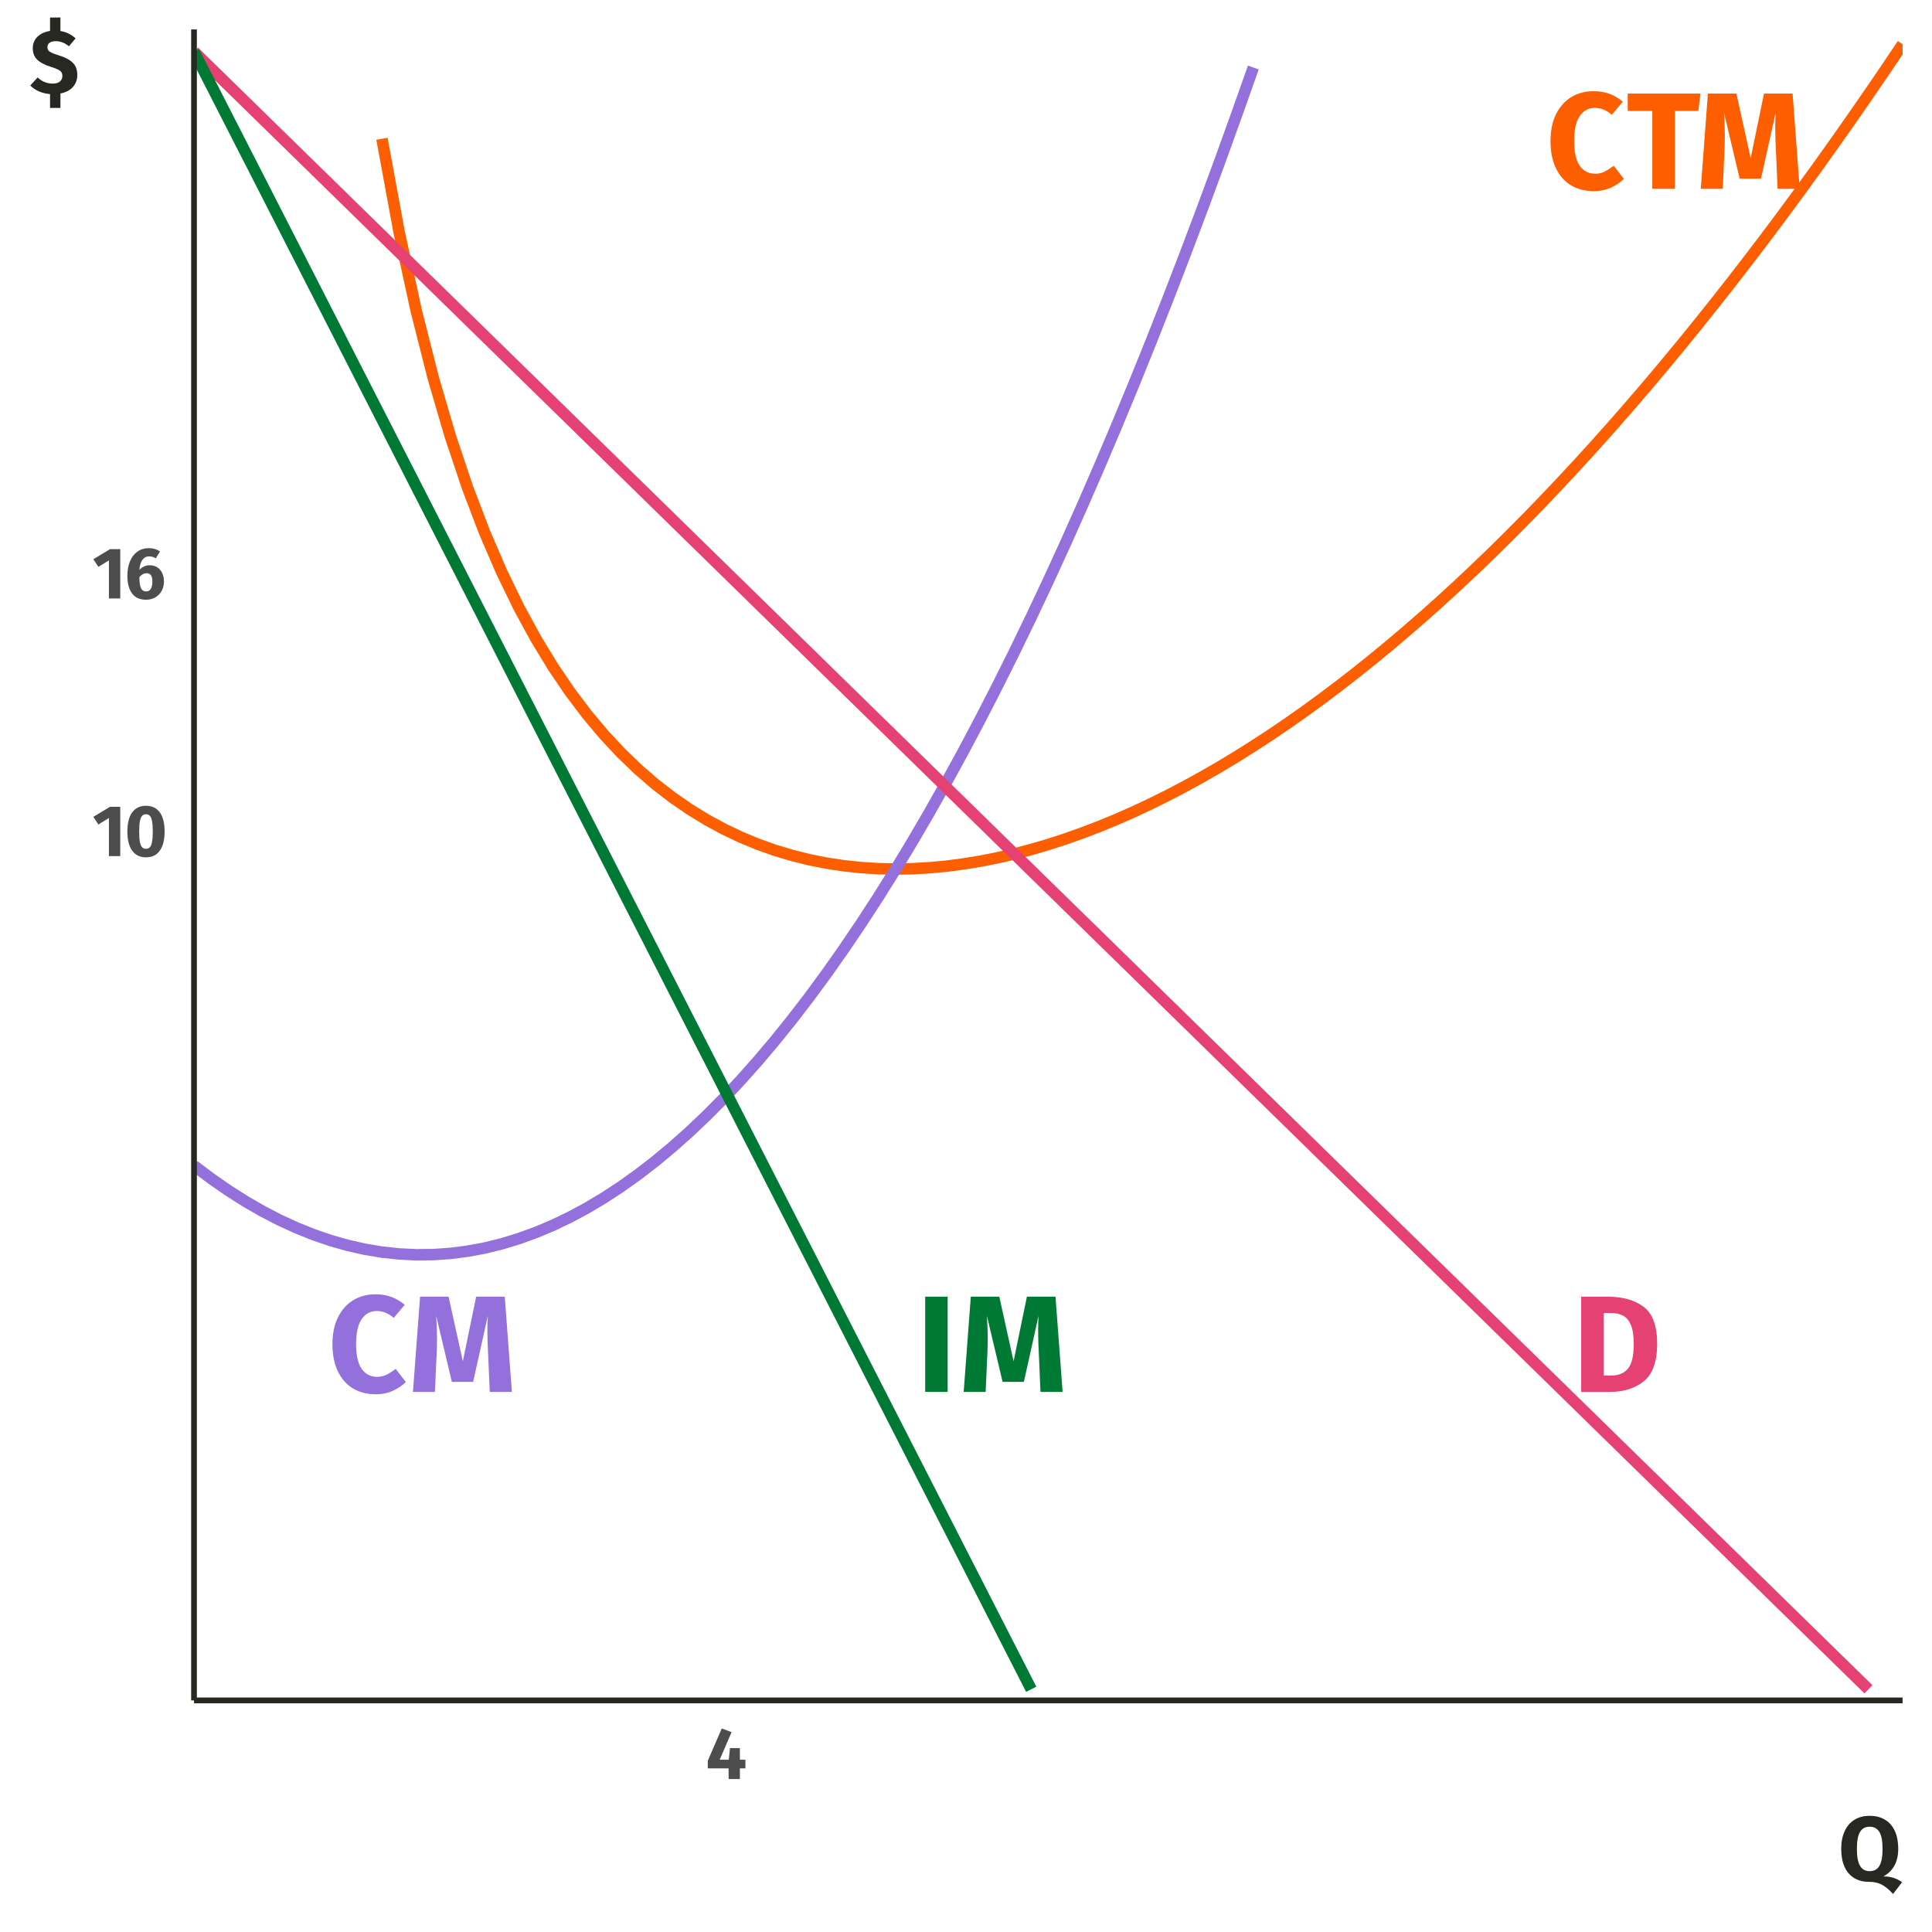
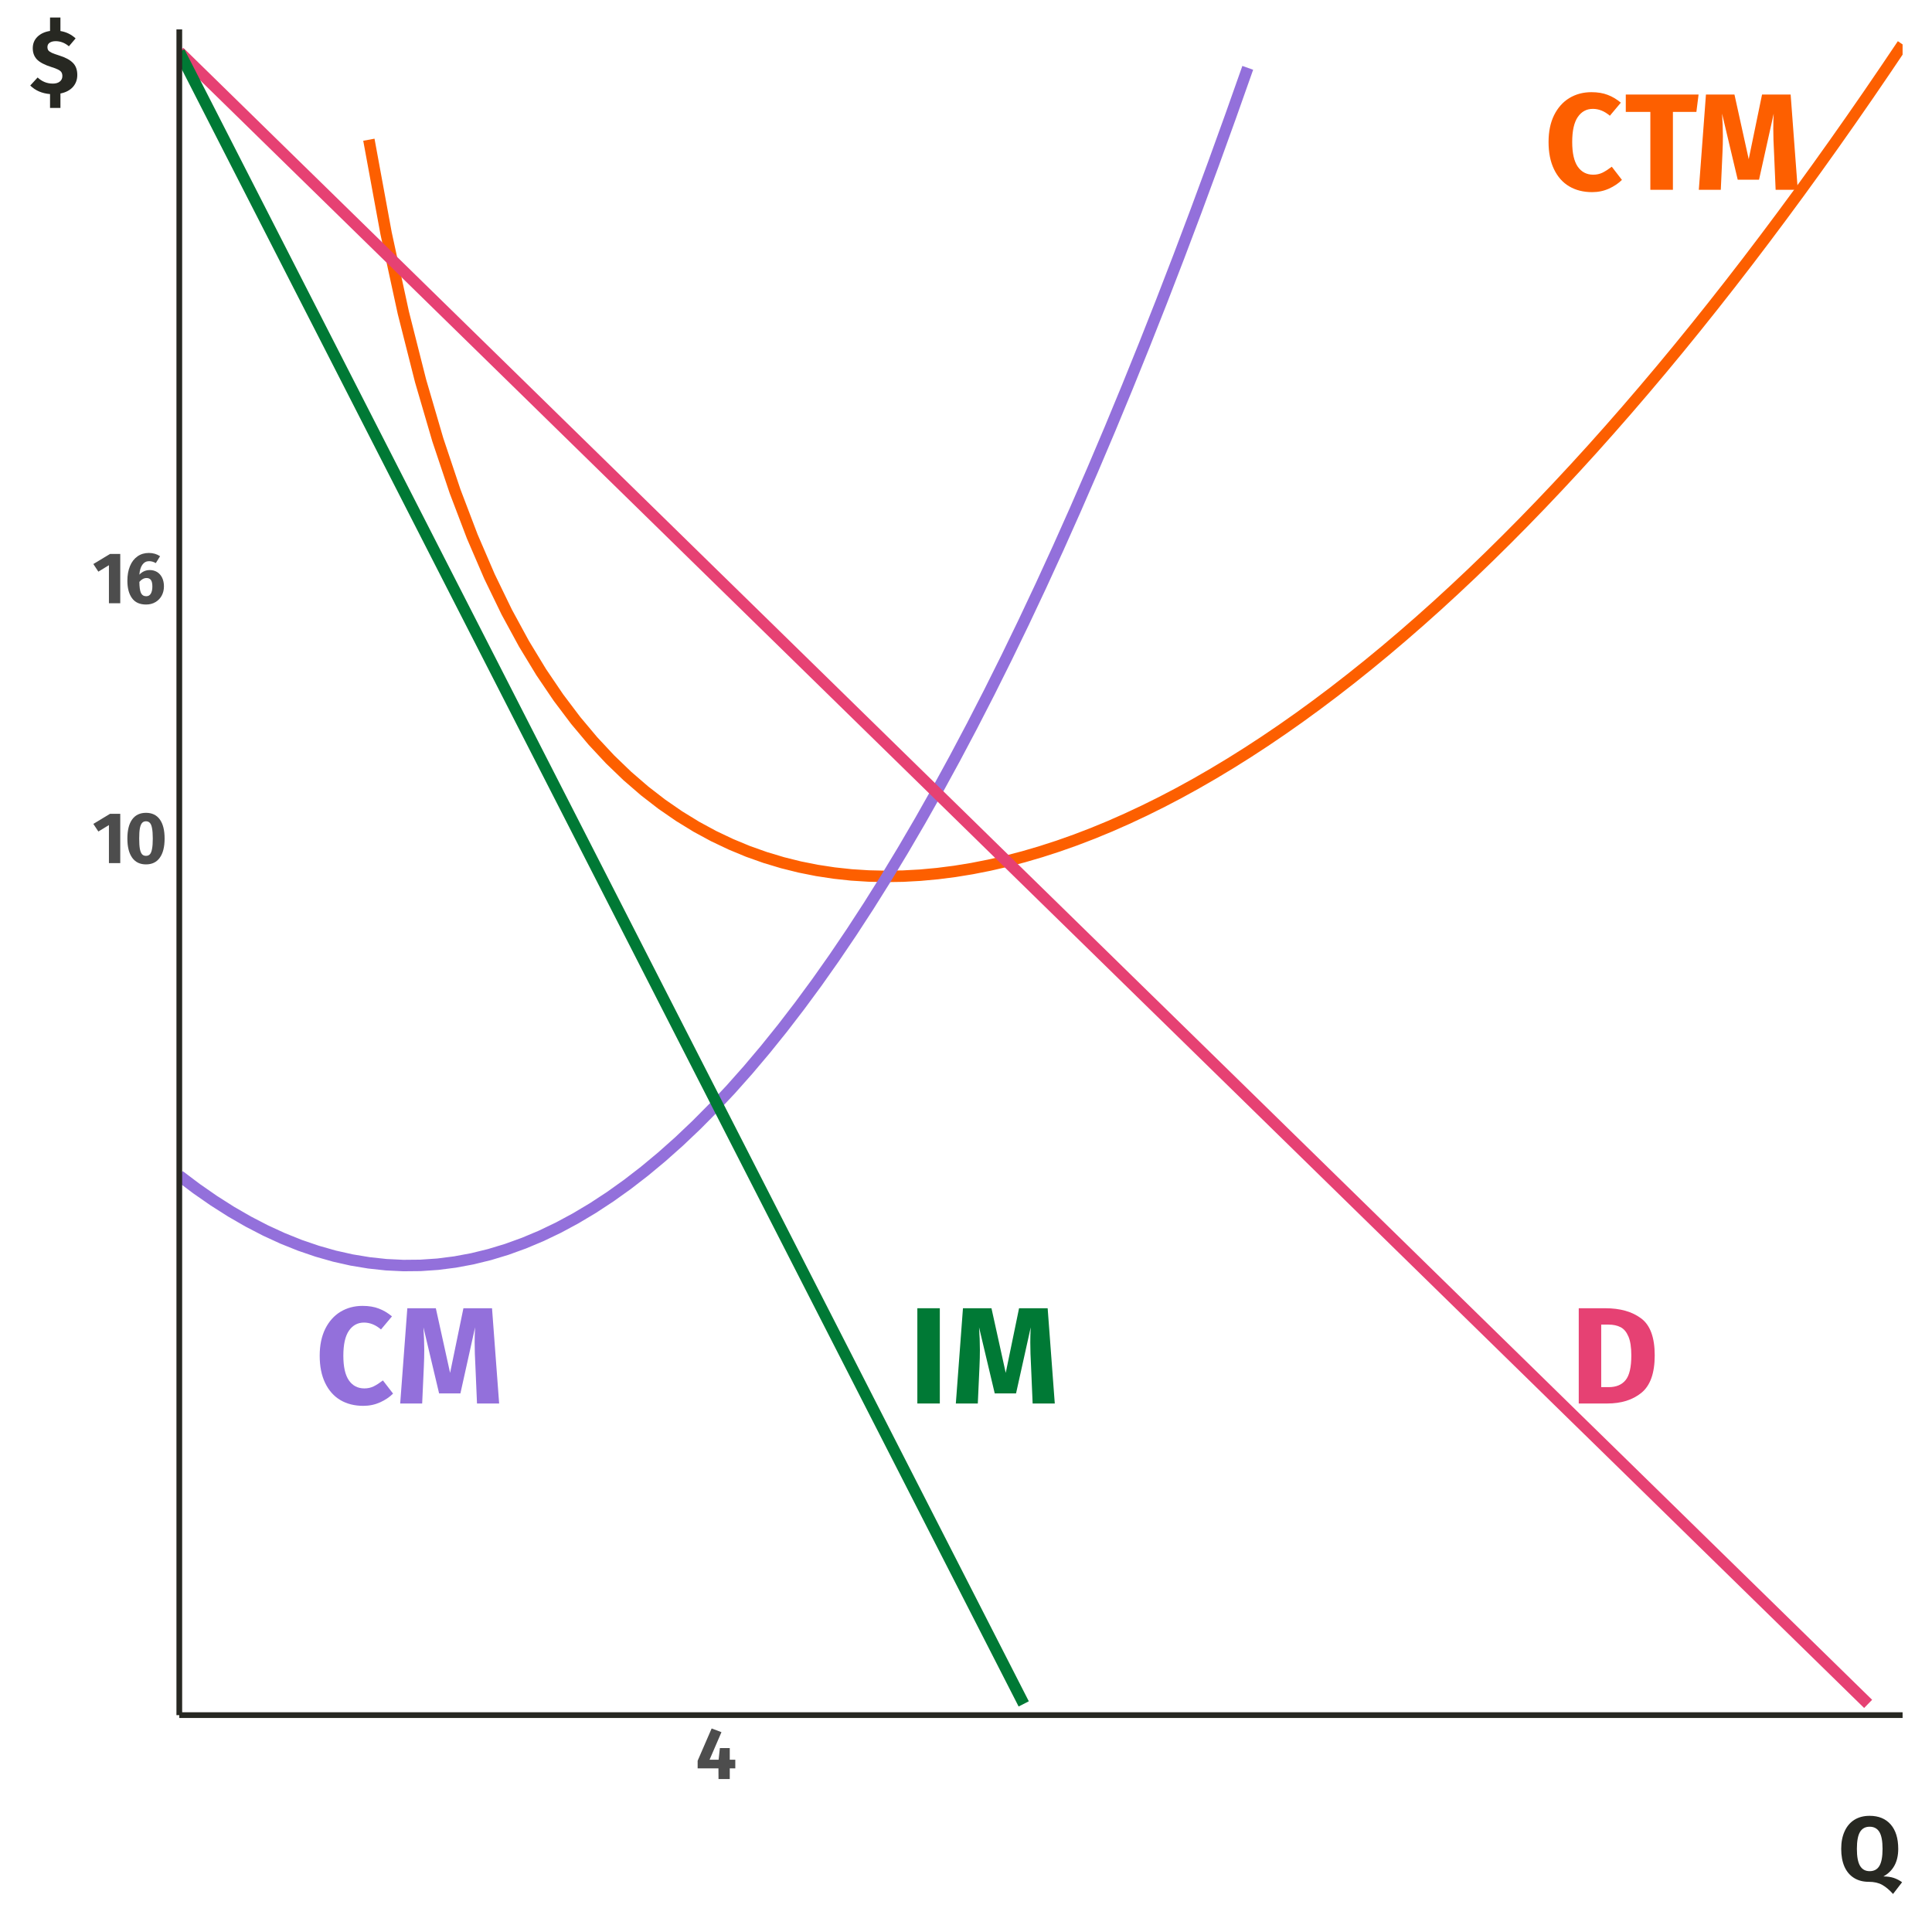
<svg xmlns="http://www.w3.org/2000/svg" xmlns:xlink="http://www.w3.org/1999/xlink" width="360" height="360" viewBox="0 0 360 360">
  <defs>
    <g>
      <g id="glyph-0-0">
        <path d="M 13.906 8.969 L 3.156 8.969 L 3.156 -26.891 L 13.906 -26.891 Z M 4.562 -25.562 L 4.562 7.625 L 12.516 7.625 L 12.516 -25.562 Z M 8.297 -11.547 C 9.316 -11.547 10.047 -11.27 10.484 -10.719 C 10.922 -10.176 11.141 -9.473 11.141 -8.609 C 11.141 -7.703 10.945 -7 10.562 -6.5 C 10.176 -6.008 9.555 -5.703 8.703 -5.578 L 8.703 -4.438 C 8.703 -4.25 8.641 -4.098 8.516 -3.984 C 8.391 -3.867 8.238 -3.812 8.062 -3.812 C 7.895 -3.812 7.742 -3.867 7.609 -3.984 C 7.484 -4.098 7.422 -4.25 7.422 -4.438 L 7.422 -6.578 C 8.328 -6.629 8.941 -6.797 9.266 -7.078 C 9.586 -7.359 9.75 -7.848 9.75 -8.547 C 9.75 -9.117 9.641 -9.555 9.422 -9.859 C 9.203 -10.172 8.789 -10.328 8.188 -10.328 C 7.695 -10.328 7.254 -10.227 6.859 -10.031 C 6.723 -9.988 6.613 -9.969 6.531 -9.969 C 6.344 -9.969 6.191 -10.02 6.078 -10.125 C 5.973 -10.238 5.922 -10.379 5.922 -10.547 C 5.922 -10.867 6.172 -11.113 6.672 -11.281 C 7.172 -11.457 7.711 -11.547 8.297 -11.547 Z M 8.062 -3.078 C 8.32 -3.078 8.535 -2.988 8.703 -2.812 C 8.879 -2.645 8.969 -2.43 8.969 -2.172 C 8.969 -1.898 8.879 -1.676 8.703 -1.5 C 8.535 -1.32 8.32 -1.234 8.062 -1.234 C 7.812 -1.234 7.598 -1.32 7.422 -1.5 C 7.254 -1.676 7.172 -1.898 7.172 -2.172 C 7.172 -2.43 7.254 -2.645 7.422 -2.812 C 7.598 -2.988 7.812 -3.078 8.062 -3.078 Z M 8.062 -3.078 " />
      </g>
      <g id="glyph-0-1">
-         <path d="M 8.828 -18.188 C 9.992 -18.188 11.004 -18.02 11.859 -17.688 C 12.723 -17.363 13.539 -16.879 14.312 -16.234 L 12.266 -13.797 C 11.273 -14.648 10.219 -15.078 9.094 -15.078 C 7.914 -15.078 6.977 -14.566 6.281 -13.547 C 5.594 -12.535 5.25 -10.988 5.25 -8.906 C 5.25 -6.844 5.594 -5.312 6.281 -4.312 C 6.977 -3.312 7.941 -2.812 9.172 -2.812 C 9.797 -2.812 10.367 -2.938 10.891 -3.188 C 11.41 -3.445 11.988 -3.816 12.625 -4.297 L 14.516 -1.844 C 13.867 -1.195 13.066 -0.656 12.109 -0.219 C 11.148 0.219 10.102 0.438 8.969 0.438 C 7.32 0.438 5.895 0.078 4.688 -0.641 C 3.477 -1.359 2.535 -2.422 1.859 -3.828 C 1.18 -5.234 0.844 -6.926 0.844 -8.906 C 0.844 -10.844 1.188 -12.508 1.875 -13.906 C 2.57 -15.301 3.52 -16.363 4.719 -17.094 C 5.926 -17.82 7.297 -18.188 8.828 -18.188 Z M 8.828 -18.188 " />
+         <path d="M 8.828 -18.188 C 9.992 -18.188 11.004 -18.02 11.859 -17.688 C 12.723 -17.363 13.539 -16.879 14.312 -16.234 L 12.266 -13.797 C 11.273 -14.648 10.219 -15.078 9.094 -15.078 C 7.914 -15.078 6.977 -14.566 6.281 -13.547 C 5.594 -12.535 5.25 -10.988 5.25 -8.906 C 5.25 -6.844 5.594 -5.312 6.281 -4.312 C 6.977 -3.312 7.941 -2.812 9.172 -2.812 C 9.797 -2.812 10.367 -2.938 10.891 -3.188 C 11.41 -3.445 11.988 -3.816 12.625 -4.297 L 14.516 -1.844 C 13.867 -1.195 13.066 -0.656 12.109 -0.219 C 11.148 0.215 10.102 0.438 8.969 0.438 C 7.32 0.438 5.895 0.074 4.688 -0.641 C 3.477 -1.359 2.535 -2.422 1.859 -3.828 C 1.18 -5.234 0.844 -6.926 0.844 -8.906 C 0.844 -10.844 1.188 -12.508 1.875 -13.906 C 2.57 -15.301 3.52 -16.363 4.719 -17.094 C 5.926 -17.82 7.297 -18.188 8.828 -18.188 Z M 8.828 -18.188 " />
      </g>
      <g id="glyph-0-2">
        <path d="M 13.391 -14.516 L 9.016 -14.516 L 9.016 0 L 4.812 0 L 4.812 -14.516 L 0.234 -14.516 L 0.234 -17.75 L 13.797 -17.75 Z M 13.391 -14.516 " />
      </g>
      <g id="glyph-0-3">
        <path d="M 19.281 0 L 15.156 0 L 14.859 -6.938 C 14.766 -8.594 14.719 -10.07 14.719 -11.375 C 14.719 -12.363 14.742 -13.301 14.797 -14.188 L 12.062 -1.875 L 8.094 -1.875 L 5.172 -14.188 C 5.273 -12.695 5.328 -11.297 5.328 -9.984 C 5.328 -8.992 5.301 -7.961 5.25 -6.891 L 4.938 0 L 0.844 0 L 2.172 -17.75 L 7.484 -17.75 L 10.141 -5.703 L 12.625 -17.75 L 17.953 -17.75 Z M 19.281 0 " />
      </g>
      <g id="glyph-0-4">
        <path d="M 6.609 -17.75 C 9.391 -17.75 11.617 -17.117 13.297 -15.859 C 14.984 -14.609 15.828 -12.312 15.828 -8.969 C 15.828 -5.664 15.004 -3.344 13.359 -2 C 11.723 -0.664 9.598 0 6.984 0 L 1.672 0 L 1.672 -17.75 Z M 5.859 -14.703 L 5.859 -3.047 L 7.25 -3.047 C 8.633 -3.047 9.68 -3.477 10.391 -4.344 C 11.109 -5.207 11.469 -6.75 11.469 -8.969 C 11.469 -10.488 11.285 -11.664 10.922 -12.5 C 10.566 -13.332 10.082 -13.906 9.469 -14.219 C 8.852 -14.539 8.098 -14.703 7.203 -14.703 Z M 5.859 -14.703 " />
      </g>
      <g id="glyph-0-5">
        <path d="M 5.859 0 L 1.672 0 L 1.672 -17.75 L 5.859 -17.75 Z M 5.859 0 " />
      </g>
      <g id="glyph-1-0">
        <path d="M 7.375 4.75 L 1.672 4.75 L 1.672 -14.266 L 7.375 -14.266 Z M 2.422 -13.562 L 2.422 4.047 L 6.641 4.047 L 6.641 -13.562 Z M 4.406 -6.125 C 4.945 -6.125 5.332 -5.977 5.562 -5.688 C 5.789 -5.406 5.906 -5.031 5.906 -4.562 C 5.906 -4.082 5.801 -3.711 5.594 -3.453 C 5.395 -3.191 5.07 -3.031 4.625 -2.969 L 4.625 -2.359 C 4.625 -2.254 4.586 -2.172 4.516 -2.109 C 4.453 -2.055 4.375 -2.031 4.281 -2.031 C 4.188 -2.031 4.102 -2.055 4.031 -2.109 C 3.969 -2.172 3.938 -2.254 3.938 -2.359 L 3.938 -3.5 C 4.414 -3.52 4.738 -3.602 4.906 -3.75 C 5.082 -3.906 5.172 -4.172 5.172 -4.547 C 5.172 -4.836 5.113 -5.066 5 -5.234 C 4.883 -5.398 4.664 -5.484 4.344 -5.484 C 4.082 -5.484 3.848 -5.43 3.641 -5.328 C 3.566 -5.297 3.508 -5.281 3.469 -5.281 C 3.363 -5.281 3.281 -5.312 3.219 -5.375 C 3.164 -5.438 3.141 -5.508 3.141 -5.594 C 3.141 -5.77 3.27 -5.898 3.531 -5.984 C 3.801 -6.078 4.094 -6.125 4.406 -6.125 Z M 4.281 -1.625 C 4.414 -1.625 4.523 -1.578 4.609 -1.484 C 4.703 -1.398 4.75 -1.289 4.75 -1.156 C 4.75 -1.008 4.703 -0.891 4.609 -0.797 C 4.523 -0.703 4.414 -0.656 4.281 -0.656 C 4.145 -0.656 4.031 -0.703 3.938 -0.797 C 3.852 -0.891 3.812 -1.008 3.812 -1.156 C 3.812 -1.289 3.852 -1.398 3.938 -1.484 C 4.031 -1.578 4.145 -1.625 4.281 -1.625 Z M 4.281 -1.625 " />
      </g>
      <g id="glyph-1-1">
        <path d="M 5.188 0 L 3.078 0 L 3.078 -7.094 L 1.109 -5.891 L 0.172 -7.312 L 3.281 -9.188 L 5.188 -9.188 Z M 5.188 0 " />
      </g>
      <g id="glyph-1-2">
        <path d="M 3.984 -9.375 C 5.109 -9.375 5.969 -8.961 6.562 -8.141 C 7.156 -7.316 7.453 -6.129 7.453 -4.578 C 7.453 -3.035 7.156 -1.848 6.562 -1.016 C 5.969 -0.18 5.109 0.234 3.984 0.234 C 2.859 0.234 2 -0.18 1.406 -1.016 C 0.812 -1.848 0.516 -3.035 0.516 -4.578 C 0.516 -6.129 0.812 -7.316 1.406 -8.141 C 2 -8.961 2.859 -9.375 3.984 -9.375 Z M 3.984 -7.797 C 3.672 -7.797 3.426 -7.691 3.25 -7.484 C 3.07 -7.285 2.938 -6.953 2.844 -6.484 C 2.758 -6.023 2.719 -5.391 2.719 -4.578 C 2.719 -3.766 2.758 -3.125 2.844 -2.656 C 2.938 -2.188 3.07 -1.852 3.25 -1.656 C 3.426 -1.457 3.672 -1.359 3.984 -1.359 C 4.285 -1.359 4.523 -1.453 4.703 -1.641 C 4.891 -1.836 5.023 -2.172 5.109 -2.641 C 5.203 -3.109 5.25 -3.754 5.25 -4.578 C 5.25 -5.398 5.203 -6.047 5.109 -6.516 C 5.023 -6.984 4.891 -7.312 4.703 -7.5 C 4.523 -7.695 4.285 -7.797 3.984 -7.797 Z M 3.984 -7.797 " />
      </g>
      <g id="glyph-1-3">
        <path d="M 4.688 -6.188 C 5.195 -6.188 5.648 -6.066 6.047 -5.828 C 6.441 -5.586 6.754 -5.238 6.984 -4.781 C 7.211 -4.32 7.328 -3.773 7.328 -3.141 C 7.328 -2.516 7.191 -1.945 6.922 -1.438 C 6.648 -0.926 6.258 -0.52 5.75 -0.219 C 5.25 0.082 4.664 0.234 4 0.234 C 2.82 0.234 1.945 -0.16 1.375 -0.953 C 0.801 -1.742 0.516 -2.828 0.516 -4.203 C 0.516 -5.234 0.676 -6.141 1 -6.922 C 1.32 -7.703 1.785 -8.305 2.391 -8.734 C 2.992 -9.16 3.703 -9.375 4.516 -9.375 C 5.305 -9.375 6.004 -9.172 6.609 -8.766 L 5.812 -7.484 C 5.406 -7.723 4.988 -7.844 4.562 -7.844 C 4.051 -7.844 3.633 -7.625 3.312 -7.188 C 3 -6.75 2.812 -6.129 2.75 -5.328 C 3.289 -5.898 3.938 -6.188 4.688 -6.188 Z M 4.031 -1.312 C 4.406 -1.312 4.688 -1.469 4.875 -1.781 C 5.07 -2.102 5.172 -2.547 5.172 -3.109 C 5.172 -3.68 5.082 -4.086 4.906 -4.328 C 4.727 -4.578 4.457 -4.703 4.094 -4.703 C 3.602 -4.703 3.156 -4.461 2.75 -3.984 C 2.758 -3.016 2.859 -2.328 3.047 -1.922 C 3.242 -1.516 3.57 -1.312 4.031 -1.312 Z M 4.031 -1.312 " />
      </g>
      <g id="glyph-1-4">
        <path d="M 7.391 -1.984 L 6.359 -1.984 L 6.359 0 L 4.266 0 L 4.25 -1.984 L 0.375 -1.984 L 0.375 -3.406 L 2.984 -9.422 L 4.812 -8.734 L 2.594 -3.594 L 4.281 -3.594 L 4.516 -5.766 L 6.359 -5.766 L 6.359 -3.594 L 7.391 -3.594 Z M 7.391 -1.984 " />
      </g>
      <g id="glyph-2-0">
        <path d="M 9.234 5.953 L 2.094 5.953 L 2.094 -17.844 L 9.234 -17.844 Z M 3.031 -16.969 L 3.031 5.062 L 8.312 5.062 L 8.312 -16.969 Z M 5.516 -7.672 C 6.191 -7.672 6.672 -7.488 6.953 -7.125 C 7.242 -6.758 7.391 -6.289 7.391 -5.719 C 7.391 -5.113 7.258 -4.645 7 -4.312 C 6.75 -3.988 6.344 -3.785 5.781 -3.703 L 5.781 -2.938 C 5.781 -2.812 5.738 -2.711 5.656 -2.641 C 5.57 -2.566 5.473 -2.531 5.359 -2.531 C 5.242 -2.531 5.145 -2.566 5.062 -2.641 C 4.977 -2.711 4.938 -2.812 4.938 -2.938 L 4.938 -4.375 C 5.531 -4.406 5.938 -4.516 6.156 -4.703 C 6.375 -4.891 6.484 -5.211 6.484 -5.672 C 6.484 -6.047 6.406 -6.332 6.25 -6.531 C 6.102 -6.738 5.832 -6.844 5.438 -6.844 C 5.113 -6.844 4.82 -6.781 4.562 -6.656 C 4.469 -6.625 4.391 -6.609 4.328 -6.609 C 4.203 -6.609 4.102 -6.645 4.031 -6.719 C 3.957 -6.789 3.922 -6.883 3.922 -7 C 3.922 -7.219 4.086 -7.383 4.422 -7.5 C 4.766 -7.613 5.129 -7.672 5.516 -7.672 Z M 5.359 -2.047 C 5.523 -2.047 5.664 -1.988 5.781 -1.875 C 5.895 -1.758 5.953 -1.613 5.953 -1.438 C 5.953 -1.258 5.895 -1.109 5.781 -0.984 C 5.664 -0.867 5.523 -0.812 5.359 -0.812 C 5.18 -0.812 5.035 -0.867 4.922 -0.984 C 4.816 -1.109 4.766 -1.258 4.766 -1.438 C 4.766 -1.613 4.816 -1.758 4.922 -1.875 C 5.035 -1.988 5.18 -2.047 5.359 -2.047 Z M 5.359 -2.047 " />
      </g>
      <g id="glyph-2-1">
        <path d="M 8.422 -0.766 C 9.148 -0.766 9.785 -0.676 10.328 -0.5 C 10.879 -0.32 11.406 -0.051 11.906 0.312 L 10.219 2.5 C 9.57 1.77 8.906 1.207 8.219 0.812 C 7.539 0.426 6.695 0.234 5.688 0.234 C 4.633 0.234 3.723 -0.004 2.953 -0.484 C 2.18 -0.961 1.586 -1.66 1.172 -2.578 C 0.766 -3.504 0.562 -4.613 0.562 -5.906 C 0.562 -7.164 0.773 -8.258 1.203 -9.188 C 1.629 -10.125 2.238 -10.836 3.031 -11.328 C 3.82 -11.816 4.766 -12.062 5.859 -12.062 C 7.535 -12.062 8.844 -11.523 9.781 -10.453 C 10.719 -9.379 11.188 -7.863 11.188 -5.906 C 11.188 -3.5 10.266 -1.785 8.422 -0.766 Z M 3.484 -5.906 C 3.484 -4.445 3.68 -3.391 4.078 -2.734 C 4.473 -2.078 5.066 -1.75 5.859 -1.75 C 6.68 -1.75 7.285 -2.07 7.672 -2.719 C 8.066 -3.375 8.266 -4.438 8.266 -5.906 C 8.266 -7.363 8.066 -8.414 7.672 -9.062 C 7.273 -9.707 6.672 -10.031 5.859 -10.031 C 5.055 -10.031 4.457 -9.703 4.062 -9.047 C 3.676 -8.398 3.484 -7.352 3.484 -5.906 Z M 3.484 -5.906 " />
      </g>
      <g id="glyph-2-2">
        <path d="M 8.922 -3.406 C 8.922 -2.52 8.645 -1.77 8.094 -1.156 C 7.539 -0.551 6.77 -0.148 5.781 0.047 L 5.781 2.734 L 3.844 2.734 L 3.844 0.156 C 2.344 0.031 1.113 -0.5 0.156 -1.438 L 1.531 -2.938 C 2.344 -2.176 3.285 -1.797 4.359 -1.797 C 4.91 -1.797 5.344 -1.922 5.656 -2.172 C 5.977 -2.422 6.141 -2.766 6.141 -3.203 C 6.141 -3.484 6.082 -3.719 5.969 -3.906 C 5.852 -4.094 5.645 -4.258 5.344 -4.406 C 5.051 -4.562 4.629 -4.723 4.078 -4.891 C 2.828 -5.285 1.938 -5.754 1.406 -6.297 C 0.883 -6.848 0.625 -7.547 0.625 -8.391 C 0.625 -9.242 0.914 -9.957 1.5 -10.531 C 2.094 -11.102 2.875 -11.461 3.844 -11.609 L 3.844 -14.109 L 5.781 -14.109 L 5.781 -11.594 C 6.875 -11.414 7.816 -10.957 8.609 -10.219 L 7.359 -8.75 C 6.609 -9.383 5.785 -9.703 4.891 -9.703 C 4.422 -9.703 4.047 -9.602 3.766 -9.406 C 3.492 -9.219 3.359 -8.953 3.359 -8.609 C 3.359 -8.359 3.414 -8.148 3.531 -7.984 C 3.656 -7.828 3.867 -7.676 4.172 -7.531 C 4.484 -7.395 4.945 -7.227 5.562 -7.031 C 6.707 -6.676 7.551 -6.223 8.094 -5.672 C 8.645 -5.129 8.922 -4.375 8.922 -3.406 Z M 8.922 -3.406 " />
      </g>
    </g>
    <clipPath id="clip-0">
-       <path clip-rule="nonzero" d="M 70 7 L 354.523 7 L 354.523 163 L 70 163 Z M 70 7 " />
+       <path clip-rule="nonzero" d="M 67 7 L 354.52 7 L 354.52 165 L 67 165 Z M 67 7 " />
    </clipPath>
    <clipPath id="clip-1">
-       <path clip-rule="nonzero" d="M 36.152 11 L 235 11 L 235 235 L 36.152 235 Z M 36.152 11 " />
+       <path clip-rule="nonzero" d="M 33.41 11 L 234 11 L 234 237 L 33.41 237 Z M 33.41 11 " />
    </clipPath>
    <clipPath id="clip-2">
-       <path clip-rule="nonzero" d="M 36.152 8 L 350 8 L 350 316 L 36.152 316 Z M 36.152 8 " />
+       <path clip-rule="nonzero" d="M 33.41 8 L 350 8 L 350 319 L 33.41 319 Z M 33.41 8 " />
    </clipPath>
    <clipPath id="clip-3">
-       <path clip-rule="nonzero" d="M 36.152 8 L 194 8 L 194 316 L 36.152 316 Z M 36.152 8 " />
+       <path clip-rule="nonzero" d="M 33.41 8 L 192 8 L 192 319 L 33.41 319 Z M 33.41 8 " />
    </clipPath>
  </defs>
  <rect x="-36" y="-36" width="432" height="432" fill="rgb(100%, 100%, 100%)" fill-opacity="1" />
  <g clip-path="url(#clip-0)">
-     <path fill="none" stroke-width="2.134" stroke-linecap="butt" stroke-linejoin="round" stroke="rgb(99.216%, 37.255%, 0%)" stroke-opacity="1" stroke-miterlimit="10" d="M 71.172 25.855 L 74.355 43.156 L 77.539 57.816 L 80.723 70.391 L 83.906 81.273 L 87.09 90.781 L 90.273 99.141 L 93.457 106.531 L 96.641 113.098 L 99.824 118.957 L 103.008 124.195 L 106.191 128.895 L 109.375 133.117 L 112.559 136.91 L 115.742 140.32 L 118.926 143.383 L 122.109 146.133 L 125.293 148.594 L 128.477 150.793 L 131.66 152.746 L 134.844 154.473 L 138.027 155.988 L 141.211 157.309 L 144.395 158.441 L 147.582 159.398 L 150.766 160.191 L 153.949 160.824 L 157.133 161.309 L 160.316 161.652 L 163.5 161.855 L 166.684 161.93 L 169.867 161.875 L 173.051 161.703 L 176.234 161.41 L 179.418 161 L 182.602 160.484 L 185.785 159.855 L 188.969 159.125 L 192.152 158.293 L 195.336 157.359 L 198.52 156.328 L 201.703 155.199 L 204.887 153.98 L 208.07 152.668 L 211.254 151.266 L 214.438 149.773 L 217.621 148.195 L 220.805 146.527 L 223.988 144.777 L 227.172 142.945 L 230.355 141.027 L 233.539 139.027 L 236.723 136.949 L 239.906 134.789 L 243.09 132.551 L 246.273 130.23 L 249.457 127.836 L 252.641 125.363 L 255.824 122.816 L 259.008 120.191 L 262.191 117.492 L 265.379 114.719 L 268.562 111.871 L 271.746 108.949 L 274.93 105.953 L 278.113 102.887 L 281.297 99.746 L 284.48 96.535 L 287.664 93.25 L 290.848 89.895 L 294.031 86.469 L 297.215 82.973 L 300.398 79.406 L 303.582 75.77 L 306.766 72.062 L 309.949 68.285 L 313.133 64.441 L 316.316 60.527 L 319.5 56.543 L 322.684 52.492 L 325.867 48.371 L 329.051 44.184 L 332.234 39.93 L 335.418 35.605 L 338.602 31.215 L 341.785 26.754 L 344.969 22.227 L 348.152 17.633 L 351.336 12.973 L 354.52 8.246 " />
+     <path fill="none" stroke-width="2.134" stroke-linecap="butt" stroke-linejoin="round" stroke="rgb(99.216%, 37.255%, 0%)" stroke-opacity="1" stroke-miterlimit="10" d="M 68.734 26.035 L 71.945 43.488 L 75.156 58.277 L 78.367 70.961 L 81.578 81.941 L 84.789 91.531 L 88 99.965 L 91.211 107.422 L 94.422 114.047 L 97.633 119.953 L 100.844 125.242 L 104.055 129.98 L 107.266 134.238 L 110.477 138.066 L 113.688 141.508 L 116.898 144.598 L 120.109 147.371 L 123.32 149.855 L 126.531 152.07 L 129.742 154.043 L 132.953 155.785 L 136.168 157.312 L 139.379 158.645 L 142.59 159.785 L 145.801 160.75 L 149.012 161.551 L 152.223 162.191 L 155.434 162.68 L 158.645 163.027 L 161.855 163.23 L 165.066 163.305 L 168.277 163.254 L 171.488 163.078 L 174.699 162.781 L 177.91 162.371 L 181.121 161.848 L 184.332 161.215 L 187.543 160.477 L 190.754 159.637 L 193.965 158.695 L 197.176 157.656 L 200.387 156.52 L 203.598 155.289 L 206.809 153.965 L 210.02 152.547 L 213.23 151.043 L 216.445 149.449 L 219.656 147.77 L 222.867 146.004 L 226.078 144.152 L 229.289 142.219 L 232.5 140.203 L 235.711 138.105 L 238.922 135.926 L 242.133 133.668 L 245.344 131.328 L 248.555 128.914 L 251.766 126.418 L 254.977 123.848 L 258.188 121.203 L 261.398 118.477 L 264.609 115.68 L 267.82 112.809 L 271.031 109.859 L 274.242 106.84 L 277.453 103.742 L 280.664 100.574 L 283.875 97.336 L 287.086 94.023 L 290.297 90.637 L 293.508 87.184 L 296.723 83.656 L 299.934 80.055 L 303.145 76.387 L 306.355 72.648 L 309.566 68.84 L 312.777 64.961 L 315.988 61.012 L 319.199 56.992 L 322.41 52.906 L 325.621 48.75 L 328.832 44.523 L 332.043 40.23 L 335.254 35.871 L 338.465 31.438 L 341.676 26.941 L 344.887 22.375 L 348.098 17.742 L 351.309 13.039 L 354.52 8.273 " />
  </g>
  <g fill="rgb(99.216%, 37.255%, 0%)" fill-opacity="1">
-     <use xlink:href="#glyph-0-1" x="288.07" y="35.181" />
-     <use xlink:href="#glyph-0-2" x="303.07" y="35.181" />
-     <use xlink:href="#glyph-0-3" x="316.07" y="35.181" />
+     <use xlink:href="#glyph-0-1" x="287.707" y="35.364" />
+     <use xlink:href="#glyph-0-2" x="302.707" y="35.364" />
+     <use xlink:href="#glyph-0-3" x="315.707" y="35.364" />
  </g>
  <g clip-path="url(#clip-1)">
-     <path fill="none" stroke-width="2.134" stroke-linecap="butt" stroke-linejoin="round" stroke="rgb(57.647%, 43.922%, 85.882%)" stroke-opacity="1" stroke-miterlimit="10" d="M 36.152 217.211 L 39.336 219.609 L 42.52 221.82 L 45.703 223.844 L 48.887 225.68 L 52.07 227.332 L 55.254 228.793 L 58.438 230.07 L 61.621 231.16 L 64.805 232.062 L 67.988 232.781 L 71.172 233.309 L 74.355 233.652 L 77.539 233.809 L 80.723 233.777 L 83.906 233.559 L 87.09 233.152 L 90.273 232.562 L 93.457 231.781 L 96.641 230.816 L 99.824 229.664 L 103.008 228.328 L 106.191 226.801 L 109.375 225.09 L 112.559 223.188 L 115.742 221.102 L 118.926 218.832 L 122.109 216.371 L 125.293 213.723 L 128.477 210.891 L 131.66 207.871 L 134.844 204.664 L 138.027 201.27 L 141.211 197.688 L 144.395 193.922 L 147.582 189.965 L 150.766 185.824 L 153.949 181.496 L 157.133 176.98 L 160.316 172.281 L 163.5 167.391 L 166.684 162.316 L 169.867 157.055 L 173.051 151.605 L 176.234 145.969 L 179.418 140.148 L 182.602 134.137 L 185.785 127.941 L 188.969 121.559 L 192.152 114.988 L 195.336 108.23 L 198.52 101.289 L 201.703 94.156 L 204.887 86.84 L 208.07 79.336 L 211.254 71.645 L 214.438 63.77 L 217.621 55.703 L 220.805 47.453 L 223.988 39.016 L 227.172 30.391 L 230.355 21.578 L 233.539 12.578 " />
+     <path fill="none" stroke-width="2.134" stroke-linecap="butt" stroke-linejoin="round" stroke="rgb(57.647%, 43.922%, 85.882%)" stroke-opacity="1" stroke-miterlimit="10" d="M 33.41 219.074 L 36.621 221.492 L 39.832 223.723 L 43.043 225.766 L 46.254 227.617 L 49.465 229.281 L 52.676 230.758 L 55.887 232.047 L 59.102 233.145 L 62.312 234.059 L 65.523 234.781 L 68.734 235.312 L 71.945 235.66 L 75.156 235.816 L 78.367 235.785 L 81.578 235.566 L 84.789 235.156 L 88 234.559 L 91.211 233.773 L 94.422 232.801 L 97.633 231.637 L 100.844 230.289 L 104.055 228.75 L 107.266 227.02 L 110.477 225.105 L 113.688 223 L 116.898 220.707 L 120.109 218.227 L 123.32 215.555 L 126.531 212.699 L 129.742 209.652 L 132.953 206.414 L 136.168 202.992 L 139.379 199.379 L 142.59 195.578 L 145.801 191.59 L 149.012 187.41 L 152.223 183.047 L 155.434 178.492 L 158.645 173.746 L 161.855 168.816 L 165.066 163.695 L 168.277 158.387 L 171.488 152.891 L 174.699 147.207 L 177.91 141.332 L 181.121 135.27 L 184.332 129.02 L 187.543 122.578 L 190.754 115.953 L 193.965 109.137 L 197.176 102.133 L 200.387 94.938 L 203.598 87.555 L 206.809 79.984 L 210.02 72.227 L 213.23 64.281 L 216.445 56.145 L 219.656 47.82 L 222.867 39.309 L 226.078 30.609 L 229.289 21.719 L 232.5 12.641 " />
  </g>
  <g fill="rgb(57.647%, 43.922%, 85.882%)" fill-opacity="1">
-     <use xlink:href="#glyph-0-1" x="61.102" y="259.364" />
-     <use xlink:href="#glyph-0-3" x="76.102" y="259.364" />
+     <use xlink:href="#glyph-0-1" x="58.727" y="261.521" />
+     <use xlink:href="#glyph-0-3" x="73.727" y="261.521" />
  </g>
  <g clip-path="url(#clip-2)">
-     <path fill="none" stroke-width="2.134" stroke-linecap="butt" stroke-linejoin="round" stroke="rgb(90.196%, 25.49%, 45.098%)" stroke-opacity="1" stroke-miterlimit="10" d="M 36.152 9.633 L 61.621 34.539 L 64.805 37.656 L 93.457 65.676 L 96.641 68.793 L 122.109 93.699 L 125.293 96.816 L 144.395 115.496 L 147.582 118.609 L 150.766 121.723 L 153.949 124.84 L 182.602 152.859 L 185.785 155.977 L 211.254 180.883 L 214.438 184 L 243.09 212.02 L 246.273 215.137 L 262.191 230.703 L 265.379 233.816 L 271.746 240.043 L 274.93 243.16 L 300.398 268.066 L 303.582 271.184 L 332.234 299.203 L 335.418 302.32 L 348.152 314.773 " />
+     <path fill="none" stroke-width="2.134" stroke-linecap="butt" stroke-linejoin="round" stroke="rgb(90.196%, 25.49%, 45.098%)" stroke-opacity="1" stroke-miterlimit="10" d="M 33.41 9.668 L 46.254 22.23 L 49.465 25.375 L 55.887 31.656 L 59.102 34.797 L 75.156 50.5 L 78.367 53.645 L 100.844 75.629 L 104.055 78.773 L 126.531 100.758 L 129.742 103.902 L 132.953 107.043 L 136.168 110.184 L 155.434 129.027 L 158.645 132.172 L 181.121 154.156 L 184.332 157.301 L 206.809 179.285 L 210.02 182.43 L 213.23 185.57 L 216.445 188.711 L 235.711 207.555 L 238.922 210.699 L 261.398 232.684 L 264.609 235.828 L 287.086 257.812 L 290.297 260.957 L 293.508 264.098 L 296.723 267.238 L 312.777 282.941 L 315.988 286.086 L 341.676 311.211 L 344.887 314.355 L 348.098 317.496 " />
  </g>
  <g clip-path="url(#clip-3)">
-     <path fill="none" stroke-width="2.134" stroke-linecap="butt" stroke-linejoin="round" stroke="rgb(0%, 47.451%, 20.784%)" stroke-opacity="1" stroke-miterlimit="10" d="M 36.152 9.633 L 48.887 34.539 L 52.07 40.77 L 64.805 65.676 L 67.988 71.906 L 77.539 90.586 L 80.723 96.816 L 93.457 121.723 L 96.641 127.953 L 109.375 152.859 L 112.559 159.09 L 122.109 177.77 L 125.293 184 L 138.027 208.906 L 141.211 215.137 L 144.395 221.363 L 147.582 227.59 L 153.949 240.043 L 157.133 246.273 L 166.684 264.953 L 169.867 271.184 L 182.602 296.09 L 185.785 302.32 L 192.152 314.773 " />
+     <path fill="none" stroke-width="2.134" stroke-linecap="butt" stroke-linejoin="round" stroke="rgb(0%, 47.451%, 20.784%)" stroke-opacity="1" stroke-miterlimit="10" d="M 33.41 9.668 L 39.832 22.23 L 43.043 28.516 L 52.676 47.359 L 55.887 53.645 L 59.102 59.926 L 65.523 72.488 L 68.734 78.773 L 78.367 97.617 L 81.578 103.902 L 94.422 129.027 L 97.633 135.312 L 107.266 154.156 L 110.477 160.441 L 120.109 179.285 L 123.32 185.57 L 132.953 204.414 L 136.168 210.699 L 145.801 229.543 L 149.012 235.828 L 158.645 254.672 L 161.855 260.957 L 171.488 279.801 L 174.699 286.086 L 187.543 311.211 L 190.754 317.496 " />
  </g>
  <g fill="rgb(90.196%, 25.49%, 45.098%)" fill-opacity="1">
-     <use xlink:href="#glyph-0-4" x="292.957" y="259.364" />
+     <use xlink:href="#glyph-0-4" x="292.504" y="261.521" />
  </g>
  <g fill="rgb(0%, 47.451%, 20.784%)" fill-opacity="1">
-     <use xlink:href="#glyph-0-5" x="170.723" y="259.364" />
-     <use xlink:href="#glyph-0-3" x="178.723" y="259.364" />
+     <use xlink:href="#glyph-0-5" x="169.262" y="261.521" />
+     <use xlink:href="#glyph-0-3" x="177.262" y="261.521" />
  </g>
-   <path fill="none" stroke-width="1.067" stroke-linecap="butt" stroke-linejoin="round" stroke="rgb(15.294%, 15.686%, 13.333%)" stroke-opacity="1" stroke-miterlimit="10" d="M 36.152 316.848 L 36.152 5.48 " />
+   <path fill="none" stroke-width="1.067" stroke-linecap="butt" stroke-linejoin="round" stroke="rgb(15.294%, 15.686%, 13.333%)" stroke-opacity="1" stroke-miterlimit="10" d="M 33.41 319.59 L 33.41 5.48 " />
  <g fill="rgb(30.196%, 30.196%, 30.196%)" fill-opacity="1">
-     <use xlink:href="#glyph-1-1" x="17.219" y="159.52" />
-     <use xlink:href="#glyph-1-2" x="23.219" y="159.52" />
+     <use xlink:href="#glyph-1-1" x="17.219" y="160.832" />
+     <use xlink:href="#glyph-1-2" x="23.219" y="160.832" />
  </g>
  <g fill="rgb(30.196%, 30.196%, 30.196%)" fill-opacity="1">
-     <use xlink:href="#glyph-1-1" x="17.219" y="111.516" />
-     <use xlink:href="#glyph-1-3" x="23.219" y="111.516" />
+     <use xlink:href="#glyph-1-1" x="17.219" y="112.41" />
+     <use xlink:href="#glyph-1-3" x="23.219" y="112.41" />
  </g>
-   <path fill="none" stroke-width="1.067" stroke-linecap="butt" stroke-linejoin="round" stroke="rgb(15.294%, 15.686%, 13.333%)" stroke-opacity="1" stroke-miterlimit="10" d="M 36.152 316.848 L 354.52 316.848 " />
+   <path fill="none" stroke-width="1.067" stroke-linecap="butt" stroke-linejoin="round" stroke="rgb(15.294%, 15.686%, 13.333%)" stroke-opacity="1" stroke-miterlimit="10" d="M 33.41 319.59 L 354.52 319.59 " />
  <g fill="rgb(30.196%, 30.196%, 30.196%)" fill-opacity="1">
-     <use xlink:href="#glyph-1-4" x="131.508" y="331.496" />
+     <use xlink:href="#glyph-1-4" x="129.621" y="331.496" />
  </g>
  <g fill="rgb(15.294%, 15.686%, 13.333%)" fill-opacity="1">
    <use xlink:href="#glyph-2-1" x="342.52" y="350.414" />
  </g>
  <g fill="rgb(15.294%, 15.686%, 13.333%)" fill-opacity="1">
    <use xlink:href="#glyph-2-2" x="5.48" y="17.375" />
  </g>
</svg>
